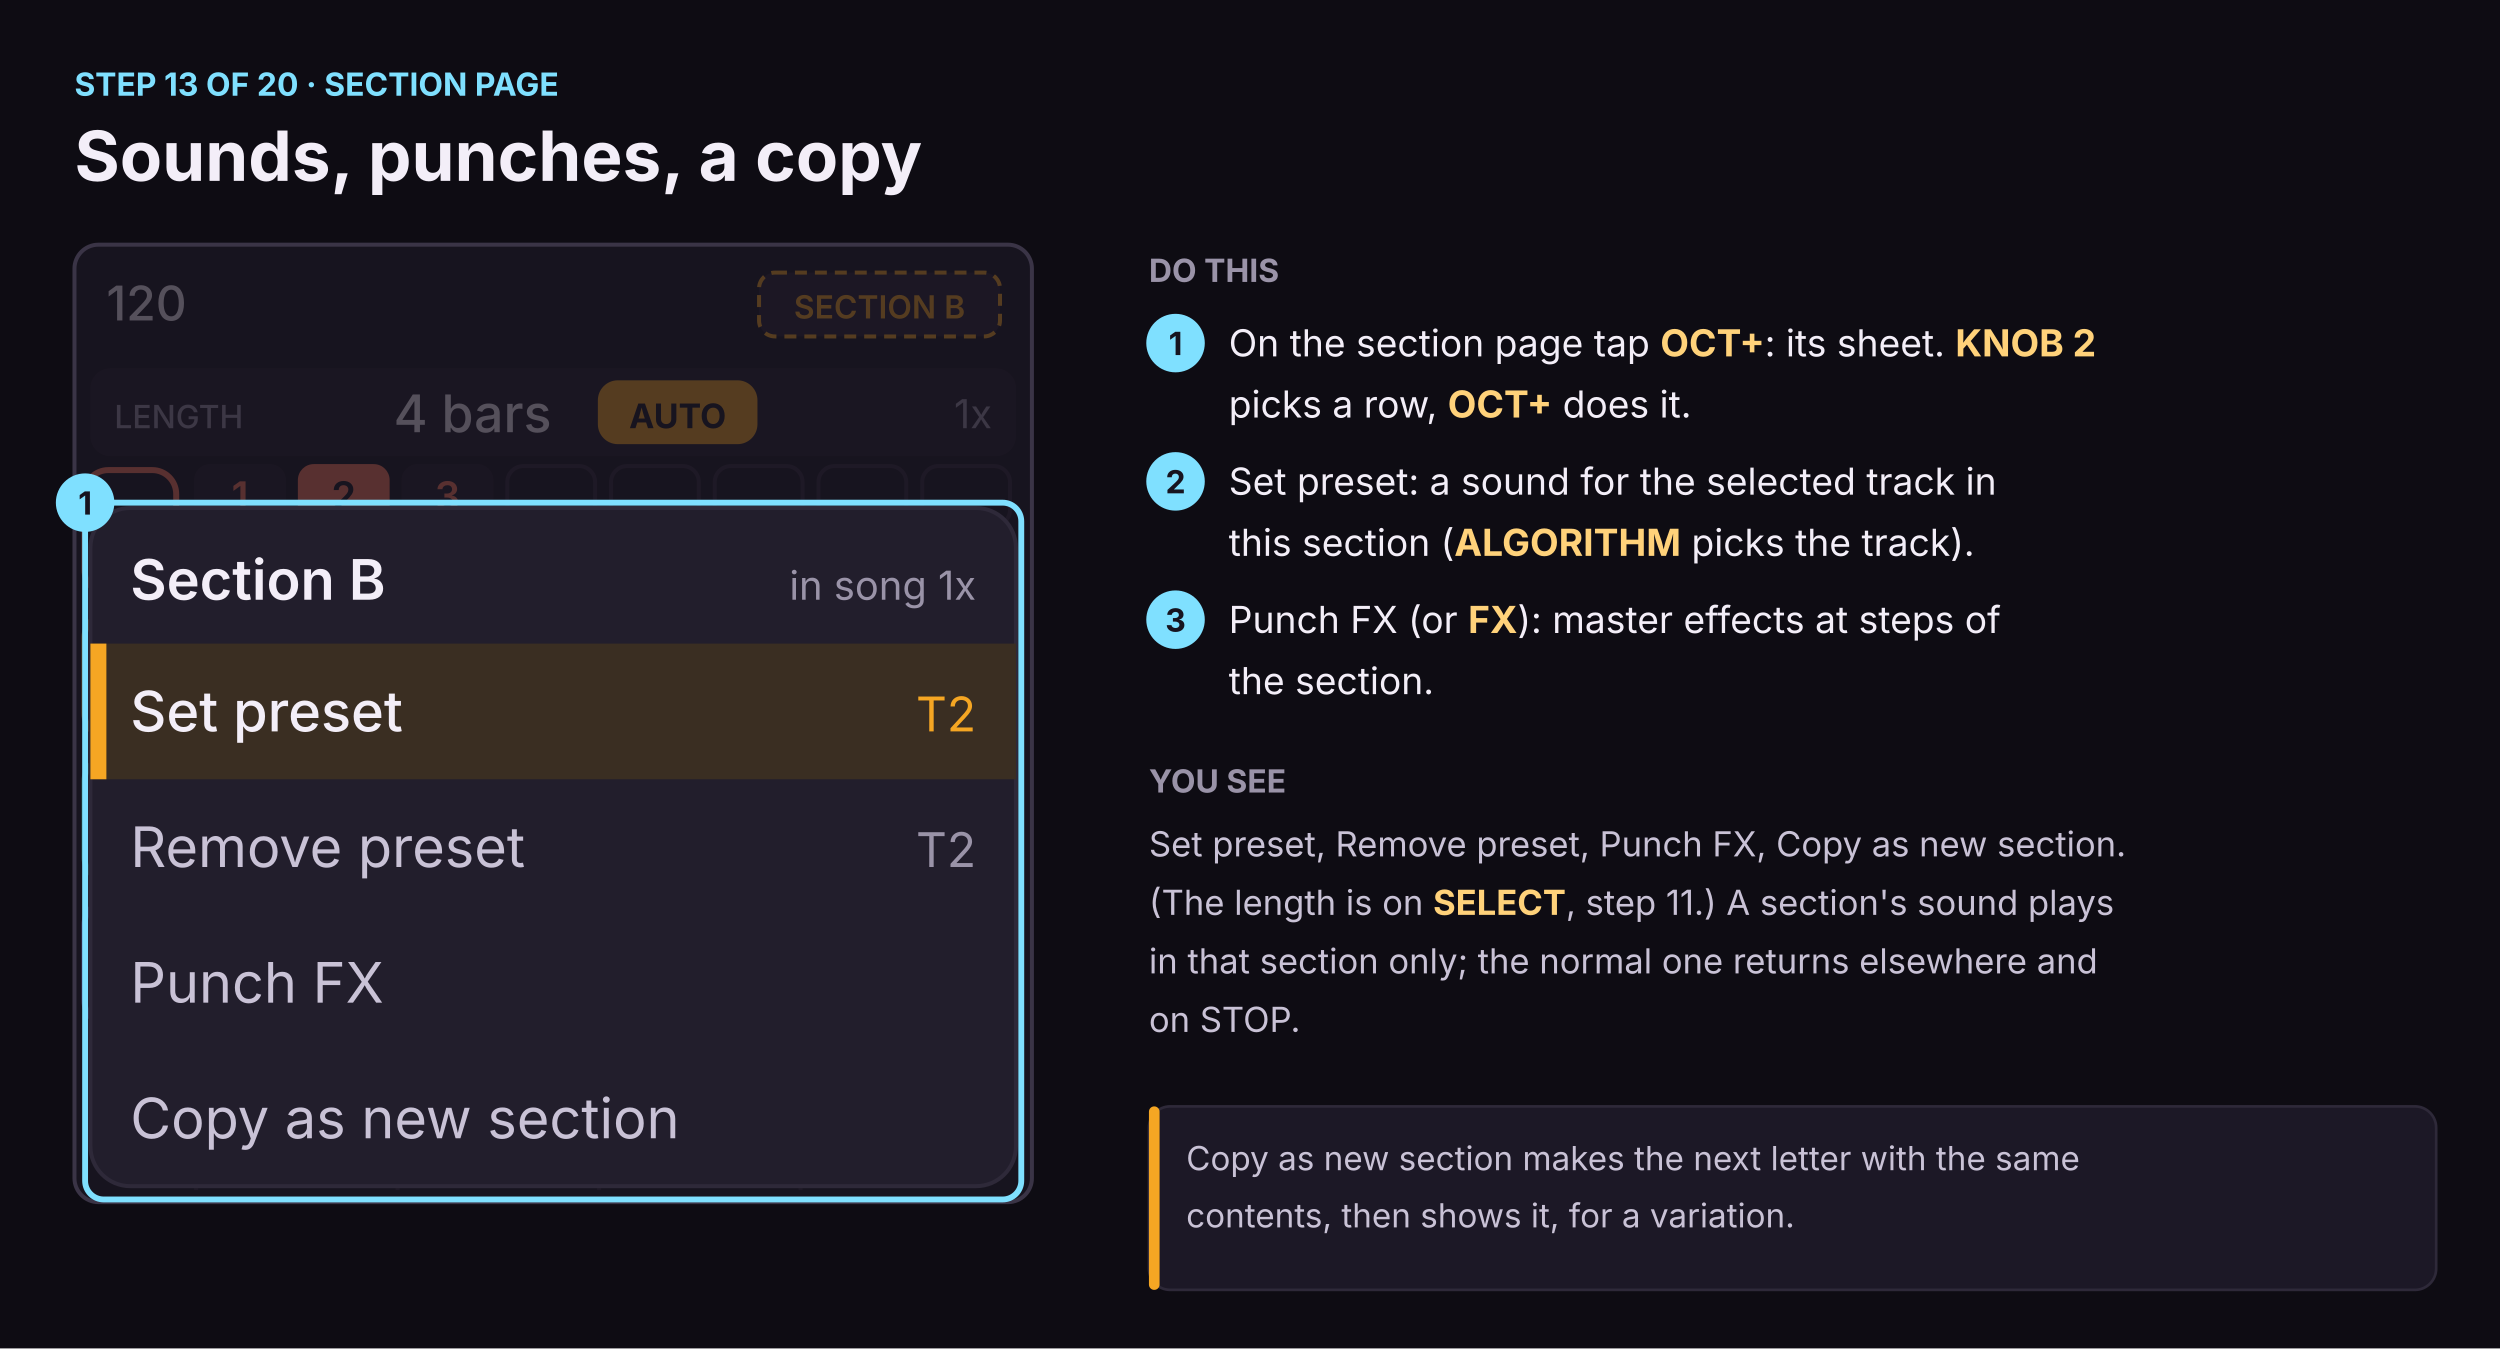
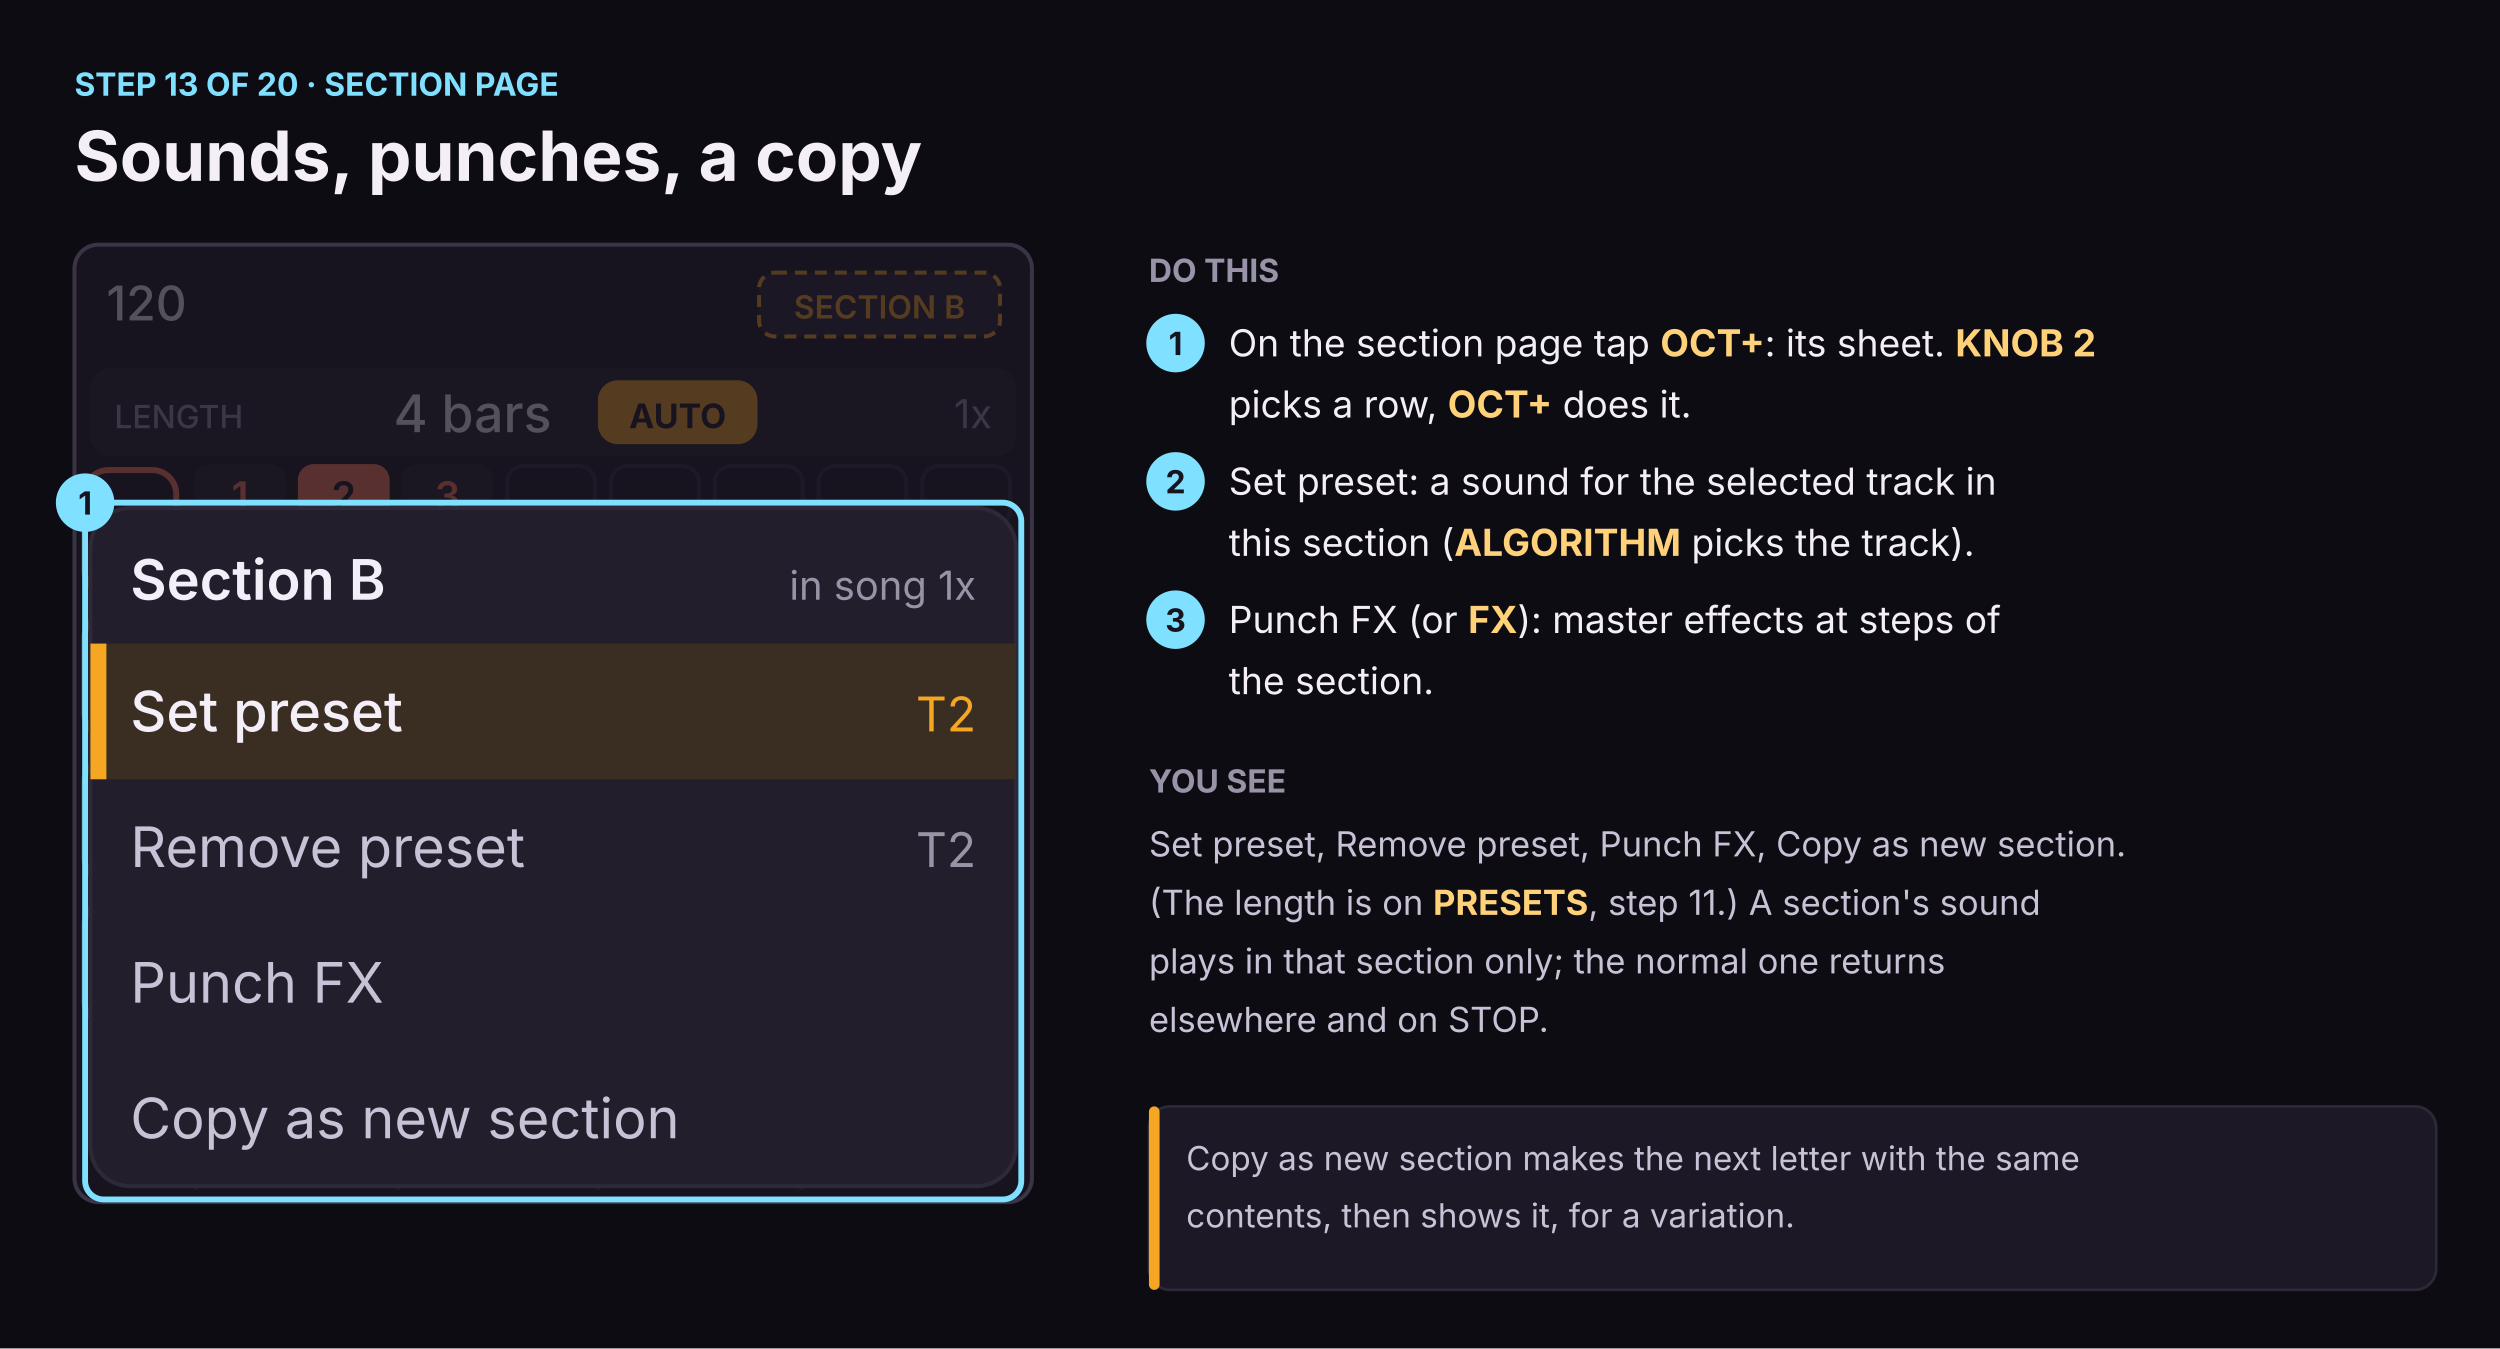
<svg xmlns="http://www.w3.org/2000/svg" viewBox="0 0 940 507" width="940" height="507" font-family="Rubik, Inter, 'Helvetica Neue', Arial, sans-serif">
  <rect x="0" y="0" width="940" height="507" rx="0" fill="#0E0C13" />
  <defs>
    <clipPath id="scr">
      <rect width="240" height="240" rx="6" />
    </clipPath>
  </defs>
  <text x="28" y="36" font-size="12" fill="#7FE0FF" text-anchor="start" font-weight="700">STEP 13 OF 20  ·  SECTION PAGE</text>
  <text x="28" y="68" font-size="26" fill="#F3EEF8" text-anchor="start" font-weight="700">Sounds, punches, a copy</text>
  <g transform="translate(28 92) scale(1.5)">
    <g clip-path="url(#scr)">
      <rect x="0" y="0" width="240" height="240" rx="0" fill="#17141F" />
      <text x="8" y="19" font-size="12" fill="#F3EEF8" text-anchor="start" font-weight="500">120</text>
      <rect x="171.6" y="7" width="60.4" height="16" rx="4" fill="#262033" stroke="#F5A623" stroke-width="1" stroke-dasharray="3 2" />
      <text x="201.8" y="18.5" font-size="8" fill="#F5A623" text-anchor="middle" font-weight="600">SECTION B</text>
      <rect x="4" y="31" width="232" height="22" rx="5" fill="#221E2C" />
      <text x="10" y="46" font-size="8" fill="#9A93A8" text-anchor="start" font-weight="500">LENGTH</text>
      <text x="80" y="47" font-size="13" fill="#F3EEF8" text-anchor="start" font-weight="500">4 bars</text>
      <rect x="131.2" y="34" width="40" height="16" rx="5" fill="#F5A623" />
      <text x="151.2" y="46" font-size="8.5" fill="#17141F" text-anchor="middle" font-weight="700">AUTO</text>
      <text x="230" y="46" font-size="10" fill="#9A93A8" text-anchor="end" font-weight="400">1x</text>
      <rect x="2.5" y="56.5" width="23" height="31" rx="6" fill="#17141F" stroke="#FF7A5C" stroke-width="1.5" />
      <text x="14" y="76.5" font-size="13" fill="#FF7A5C" text-anchor="middle" font-weight="600">1</text>
      <rect x="30" y="55" width="23" height="16" rx="4" fill="#221E2C" />
      <text x="41.5" y="66.6" font-size="10" fill="#FF7A5C" text-anchor="middle" font-weight="600">1</text>
      <rect x="56" y="55" width="23" height="16" rx="4" fill="#FF7A5C" />
      <text x="67.5" y="66.6" font-size="10" fill="#17141F" text-anchor="middle" font-weight="600">2</text>
      <rect x="82" y="55" width="23" height="16" rx="4" fill="#221E2C" />
      <text x="93.5" y="66.6" font-size="10" fill="#FF7A5C" text-anchor="middle" font-weight="600">3</text>
      <rect x="108.5" y="55.5" width="22" height="15" rx="4" fill="none" stroke="#2E2939" stroke-width="1" />
      <rect x="134.5" y="55.5" width="22" height="15" rx="4" fill="none" stroke="#2E2939" stroke-width="1" />
      <rect x="160.5" y="55.5" width="22" height="15" rx="4" fill="none" stroke="#2E2939" stroke-width="1" />
      <rect x="186.5" y="55.5" width="22" height="15" rx="4" fill="none" stroke="#2E2939" stroke-width="1" />
      <rect x="212.5" y="55.5" width="22" height="15" rx="4" fill="none" stroke="#2E2939" stroke-width="1" />
      <rect x="30.5" y="73.5" width="22" height="15" rx="4" fill="none" stroke="#2E2939" stroke-width="1" />
      <rect x="56.5" y="73.5" width="22" height="15" rx="4" fill="none" stroke="#2E2939" stroke-width="1" />
      <rect x="82.5" y="73.5" width="22" height="15" rx="4" fill="none" stroke="#2E2939" stroke-width="1" />
      <rect x="108.5" y="73.5" width="22" height="15" rx="4" fill="none" stroke="#2E2939" stroke-width="1" />
      <rect x="134.5" y="73.5" width="22" height="15" rx="4" fill="none" stroke="#2E2939" stroke-width="1" />
      <rect x="160.5" y="73.5" width="22" height="15" rx="4" fill="none" stroke="#2E2939" stroke-width="1" />
      <rect x="186.5" y="73.5" width="22" height="15" rx="4" fill="none" stroke="#2E2939" stroke-width="1" />
      <rect x="212.5" y="73.5" width="22" height="15" rx="4" fill="none" stroke="#2E2939" stroke-width="1" />
      <rect x="2.5" y="92.5" width="23" height="31" rx="6" fill="#17141F" stroke="#FFC145" stroke-width="1.5" />
      <text x="14" y="112.5" font-size="13" fill="#FFC145" text-anchor="middle" font-weight="600">2</text>
      <rect x="30" y="91" width="23" height="16" rx="4" fill="#221E2C" />
      <text x="41.5" y="102.6" font-size="10" fill="#FFC145" text-anchor="middle" font-weight="600">1</text>
      <rect x="56" y="91" width="23" height="16" rx="4" fill="#FFC145" />
      <text x="67.5" y="102.6" font-size="10" fill="#17141F" text-anchor="middle" font-weight="600">2</text>
      <rect x="82" y="91" width="23" height="16" rx="4" fill="#221E2C" />
      <text x="93.5" y="102.6" font-size="10" fill="#FFC145" text-anchor="middle" font-weight="600">3</text>
      <rect x="108" y="91" width="23" height="16" rx="4" fill="#221E2C" />
      <text x="119.5" y="102.6" font-size="10" fill="#FFC145" text-anchor="middle" font-weight="600">4</text>
      <rect x="134.5" y="91.5" width="22" height="15" rx="4" fill="none" stroke="#2E2939" stroke-width="1" />
      <rect x="160.5" y="91.5" width="22" height="15" rx="4" fill="none" stroke="#2E2939" stroke-width="1" />
      <rect x="186.5" y="91.5" width="22" height="15" rx="4" fill="none" stroke="#2E2939" stroke-width="1" />
      <rect x="212.5" y="91.5" width="22" height="15" rx="4" fill="none" stroke="#2E2939" stroke-width="1" />
      <rect x="30.5" y="109.5" width="22" height="15" rx="4" fill="none" stroke="#2E2939" stroke-width="1" />
      <rect x="56.5" y="109.5" width="22" height="15" rx="4" fill="none" stroke="#2E2939" stroke-width="1" />
      <rect x="82.5" y="109.5" width="22" height="15" rx="4" fill="none" stroke="#2E2939" stroke-width="1" />
      <rect x="108.5" y="109.5" width="22" height="15" rx="4" fill="none" stroke="#2E2939" stroke-width="1" />
      <rect x="134.5" y="109.5" width="22" height="15" rx="4" fill="none" stroke="#2E2939" stroke-width="1" />
      <rect x="160.5" y="109.5" width="22" height="15" rx="4" fill="none" stroke="#2E2939" stroke-width="1" />
      <rect x="186.5" y="109.5" width="22" height="15" rx="4" fill="none" stroke="#2E2939" stroke-width="1" />
      <rect x="212.5" y="109.5" width="22" height="15" rx="4" fill="none" stroke="#2E2939" stroke-width="1" />
      <rect x="2.5" y="128.5" width="23" height="31" rx="6" fill="#17141F" stroke="#46D9B0" stroke-width="1.5" />
      <text x="14" y="148.5" font-size="13" fill="#46D9B0" text-anchor="middle" font-weight="600">3</text>
      <rect x="30" y="127" width="23" height="16" rx="4" fill="#46D9B0" />
      <text x="41.5" y="138.6" font-size="10" fill="#17141F" text-anchor="middle" font-weight="600">1</text>
      <rect x="56" y="127" width="23" height="16" rx="4" fill="#221E2C" />
      <text x="67.5" y="138.6" font-size="10" fill="#46D9B0" text-anchor="middle" font-weight="600">2</text>
      <rect x="82.5" y="127.5" width="22" height="15" rx="4" fill="none" stroke="#2E2939" stroke-width="1" />
      <rect x="108.5" y="127.5" width="22" height="15" rx="4" fill="none" stroke="#2E2939" stroke-width="1" />
      <rect x="134.5" y="127.5" width="22" height="15" rx="4" fill="none" stroke="#2E2939" stroke-width="1" />
      <rect x="160.5" y="127.5" width="22" height="15" rx="4" fill="none" stroke="#2E2939" stroke-width="1" />
      <rect x="186.5" y="127.5" width="22" height="15" rx="4" fill="none" stroke="#2E2939" stroke-width="1" />
      <rect x="212.5" y="127.5" width="22" height="15" rx="4" fill="none" stroke="#2E2939" stroke-width="1" />
      <rect x="30.5" y="145.5" width="22" height="15" rx="4" fill="none" stroke="#2E2939" stroke-width="1" />
      <rect x="56.5" y="145.5" width="22" height="15" rx="4" fill="none" stroke="#2E2939" stroke-width="1" />
      <rect x="82.5" y="145.5" width="22" height="15" rx="4" fill="none" stroke="#2E2939" stroke-width="1" />
      <rect x="108.5" y="145.5" width="22" height="15" rx="4" fill="none" stroke="#2E2939" stroke-width="1" />
      <rect x="134.5" y="145.5" width="22" height="15" rx="4" fill="none" stroke="#2E2939" stroke-width="1" />
      <rect x="160.5" y="145.5" width="22" height="15" rx="4" fill="none" stroke="#2E2939" stroke-width="1" />
      <rect x="186.5" y="145.5" width="22" height="15" rx="4" fill="none" stroke="#2E2939" stroke-width="1" />
      <rect x="212.5" y="145.5" width="22" height="15" rx="4" fill="none" stroke="#2E2939" stroke-width="1" />
      <rect x="2.5" y="164.5" width="23" height="31" rx="6" fill="#17141F" stroke="#9D8CFF" stroke-width="1.5" />
      <text x="14" y="184.5" font-size="13" fill="#9D8CFF" text-anchor="middle" font-weight="600">4</text>
      <rect x="30" y="163" width="205" height="34" rx="4" fill="#221E2C" />
      <text x="132" y="184" font-size="10" fill="#9A93A8" text-anchor="middle" font-weight="500">REST</text>
      <rect x="30" y="201" width="1" height="36" rx="0" fill="#2E2939" />
      <rect x="80.5" y="201" width="1" height="36" rx="0" fill="#2E2939" />
      <rect x="131" y="201" width="1" height="36" rx="0" fill="#2E2939" />
      <rect x="181.5" y="201" width="1" height="36" rx="0" fill="#2E2939" />
      <rect x="31" y="204" width="48.5" height="6" rx="2" fill="#FF7A5C" />
      <rect x="81.5" y="204" width="48.5" height="6" rx="2" fill="#FF7A5C88" />
      <rect x="132" y="204" width="48.5" height="6" rx="2" fill="#FF7A5C88" />
      <rect x="182.5" y="204" width="48.5" height="6" rx="2" fill="#FF7A5C88" />
      <rect x="31" y="212" width="200" height="6" rx="2" fill="#FFC145" />
      <rect x="31" y="220" width="99" height="6" rx="2" fill="#46D9B0" />
      <rect x="132" y="220" width="99" height="6" rx="2" fill="#46D9B088" />
      <rect x="30" y="231" width="2" height="1" rx="0" fill="#5A5468" />
      <rect x="36" y="231" width="2" height="1" rx="0" fill="#5A5468" />
      <rect x="42" y="231" width="2" height="1" rx="0" fill="#5A5468" />
      <rect x="48" y="231" width="2" height="1" rx="0" fill="#5A5468" />
      <rect x="54" y="231" width="2" height="1" rx="0" fill="#5A5468" />
      <rect x="60" y="231" width="2" height="1" rx="0" fill="#5A5468" />
      <rect x="66" y="231" width="2" height="1" rx="0" fill="#5A5468" />
      <rect x="72" y="231" width="2" height="1" rx="0" fill="#5A5468" />
      <rect x="78" y="231" width="2" height="1" rx="0" fill="#5A5468" />
      <rect x="84" y="231" width="2" height="1" rx="0" fill="#5A5468" />
      <rect x="90" y="231" width="2" height="1" rx="0" fill="#5A5468" />
      <rect x="96" y="231" width="2" height="1" rx="0" fill="#5A5468" />
      <rect x="102" y="231" width="2" height="1" rx="0" fill="#5A5468" />
      <rect x="108" y="231" width="2" height="1" rx="0" fill="#5A5468" />
      <rect x="114" y="231" width="2" height="1" rx="0" fill="#5A5468" />
      <rect x="120" y="231" width="2" height="1" rx="0" fill="#5A5468" />
      <rect x="126" y="231" width="2" height="1" rx="0" fill="#5A5468" />
      <rect x="132" y="231" width="2" height="1" rx="0" fill="#5A5468" />
      <rect x="138" y="231" width="2" height="1" rx="0" fill="#5A5468" />
      <rect x="144" y="231" width="2" height="1" rx="0" fill="#5A5468" />
      <rect x="150" y="231" width="2" height="1" rx="0" fill="#5A5468" />
      <rect x="156" y="231" width="2" height="1" rx="0" fill="#5A5468" />
      <rect x="162" y="231" width="2" height="1" rx="0" fill="#5A5468" />
      <rect x="168" y="231" width="2" height="1" rx="0" fill="#5A5468" />
      <rect x="174" y="231" width="2" height="1" rx="0" fill="#5A5468" />
      <rect x="180" y="231" width="2" height="1" rx="0" fill="#5A5468" />
      <rect x="186" y="231" width="2" height="1" rx="0" fill="#5A5468" />
      <rect x="192" y="231" width="2" height="1" rx="0" fill="#5A5468" />
      <rect x="198" y="231" width="2" height="1" rx="0" fill="#5A5468" />
      <rect x="204" y="231" width="2" height="1" rx="0" fill="#5A5468" />
      <rect x="210" y="231" width="2" height="1" rx="0" fill="#5A5468" />
      <rect x="216" y="231" width="2" height="1" rx="0" fill="#5A5468" />
      <rect x="222" y="231" width="2" height="1" rx="0" fill="#5A5468" />
      <rect x="228" y="231" width="2" height="1" rx="0" fill="#5A5468" />
      <rect x="0" y="0" width="240" height="240" rx="0" fill="#17141F" opacity="0.72" />
      <rect x="4" y="66" width="232" height="170" rx="10" fill="#221E2C" stroke="#2E2939" stroke-width="1" />
      <text x="14" y="89" font-size="14" fill="#F3EEF8" text-anchor="start" font-weight="600">Section B</text>
      <text x="226" y="89" font-size="10" fill="#9A93A8" text-anchor="end" font-weight="400">in song 1x</text>
      <rect x="4" y="100" width="232" height="34" rx="0" fill="#3A2E22" />
      <rect x="4" y="100" width="4" height="34" rx="0" fill="#F5A623" />
      <text x="14" y="122" font-size="14" fill="#F3EEF8" text-anchor="start" font-weight="500">Set preset</text>
      <text x="226" y="122" font-size="12" fill="#F5A623" text-anchor="end" font-weight="400">T2</text>
      <text x="14" y="156" font-size="14" fill="#C9C2D6" text-anchor="start" font-weight="400">Remove preset</text>
      <text x="226" y="156" font-size="12" fill="#9A93A8" text-anchor="end" font-weight="400">T2</text>
      <text x="14" y="190" font-size="14" fill="#C9C2D6" text-anchor="start" font-weight="400">Punch FX</text>
      <text x="14" y="224" font-size="14" fill="#C9C2D6" text-anchor="start" font-weight="400">Copy as new section</text>
    </g>
    <rect width="240" height="240" rx="6" fill="none" stroke="#3A3446" />
  </g>
  <rect x="32" y="189" width="352" height="262" rx="7" fill="none" stroke="#7FE0FF" stroke-width="2.2" />
  <circle cx="32" cy="189" r="11" fill="#7FE0FF" />
  <text x="32" y="193.5" font-size="12" fill="#17141F" text-anchor="middle" font-weight="700">1</text>
  <text x="432" y="106" font-size="12" fill="#9A93A8" text-anchor="start" font-weight="700">DO THIS</text>
  <circle cx="442" cy="129" r="11" fill="#7FE0FF" />
  <text x="442" y="133.5" font-size="12" fill="#17141F" text-anchor="middle" font-weight="700">1</text>
  <text x="462" y="134" font-size="14" fill="#F3EEF8" xml:space="preserve">On the section page tap <tspan fill="#FFD27A" font-weight="700">OCT+</tspan>: its sheet. <tspan fill="#FFD27A" font-weight="700">KNOB 2</tspan>
  </text>
  <text x="462" y="157" font-size="14" fill="#F3EEF8" xml:space="preserve">picks a row, <tspan fill="#FFD27A" font-weight="700">OCT+</tspan> does it.</text>
  <circle cx="442" cy="181" r="11" fill="#7FE0FF" />
  <text x="442" y="185.5" font-size="12" fill="#17141F" text-anchor="middle" font-weight="700">2</text>
  <text x="462" y="186" font-size="14" fill="#F3EEF8" xml:space="preserve">Set preset: a sound for the selected track in</text>
  <text x="462" y="209" font-size="14" fill="#F3EEF8" xml:space="preserve">this section (<tspan fill="#FFD27A" font-weight="700">ALGORITHM</tspan> picks the track).</text>
  <circle cx="442" cy="233" r="11" fill="#7FE0FF" />
  <text x="442" y="237.5" font-size="12" fill="#17141F" text-anchor="middle" font-weight="700">3</text>
  <text x="462" y="238" font-size="14" fill="#F3EEF8" xml:space="preserve">Punch FX (or <tspan fill="#FFD27A" font-weight="700">FX</tspan>): master effects at steps of</text>
  <text x="462" y="261" font-size="14" fill="#F3EEF8" xml:space="preserve">the section.</text>
  <text x="432" y="298" font-size="12" fill="#9A93A8" text-anchor="start" font-weight="700">YOU SEE</text>
  <text x="432" y="322" font-size="13" fill="#C9C2D6" xml:space="preserve">Set preset, Remove preset, Punch FX, Copy as new section.</text>
-   <text x="432" y="344" font-size="13" fill="#C9C2D6" xml:space="preserve">(The length is on <tspan fill="#FFD27A" font-weight="700">SELECT</tspan>, step 11.) A section's sound plays</text>
-   <text x="432" y="366" font-size="13" fill="#C9C2D6" xml:space="preserve">in that section only; the normal one returns elsewhere and</text>
-   <text x="432" y="388" font-size="13" fill="#C9C2D6" xml:space="preserve">on STOP.</text>
+   <text x="432" y="344" font-size="13" fill="#C9C2D6" xml:space="preserve">(The length is on <tspan fill="#FFD27A" font-weight="700">PRESETS</tspan>, step 11.) A section's sound</text>
+   <text x="432" y="366" font-size="13" fill="#C9C2D6" xml:space="preserve">plays in that section only; the normal one returns</text>
+   <text x="432" y="388" font-size="13" fill="#C9C2D6" xml:space="preserve">elsewhere and on STOP.</text>
  <rect x="432" y="416" width="484" height="69" rx="8" fill="#1C1826" stroke="#2E2939" stroke-width="1" />
  <rect x="432" y="416" width="4" height="69" rx="2" fill="#F5A623" />
  <text x="446" y="440" font-size="12.5" fill="#C9C2D6" xml:space="preserve">Copy as new section makes the next letter with the same</text>
  <text x="446" y="461.5" font-size="12.5" fill="#C9C2D6" xml:space="preserve">contents, then shows it, for a variation.</text>
</svg>
